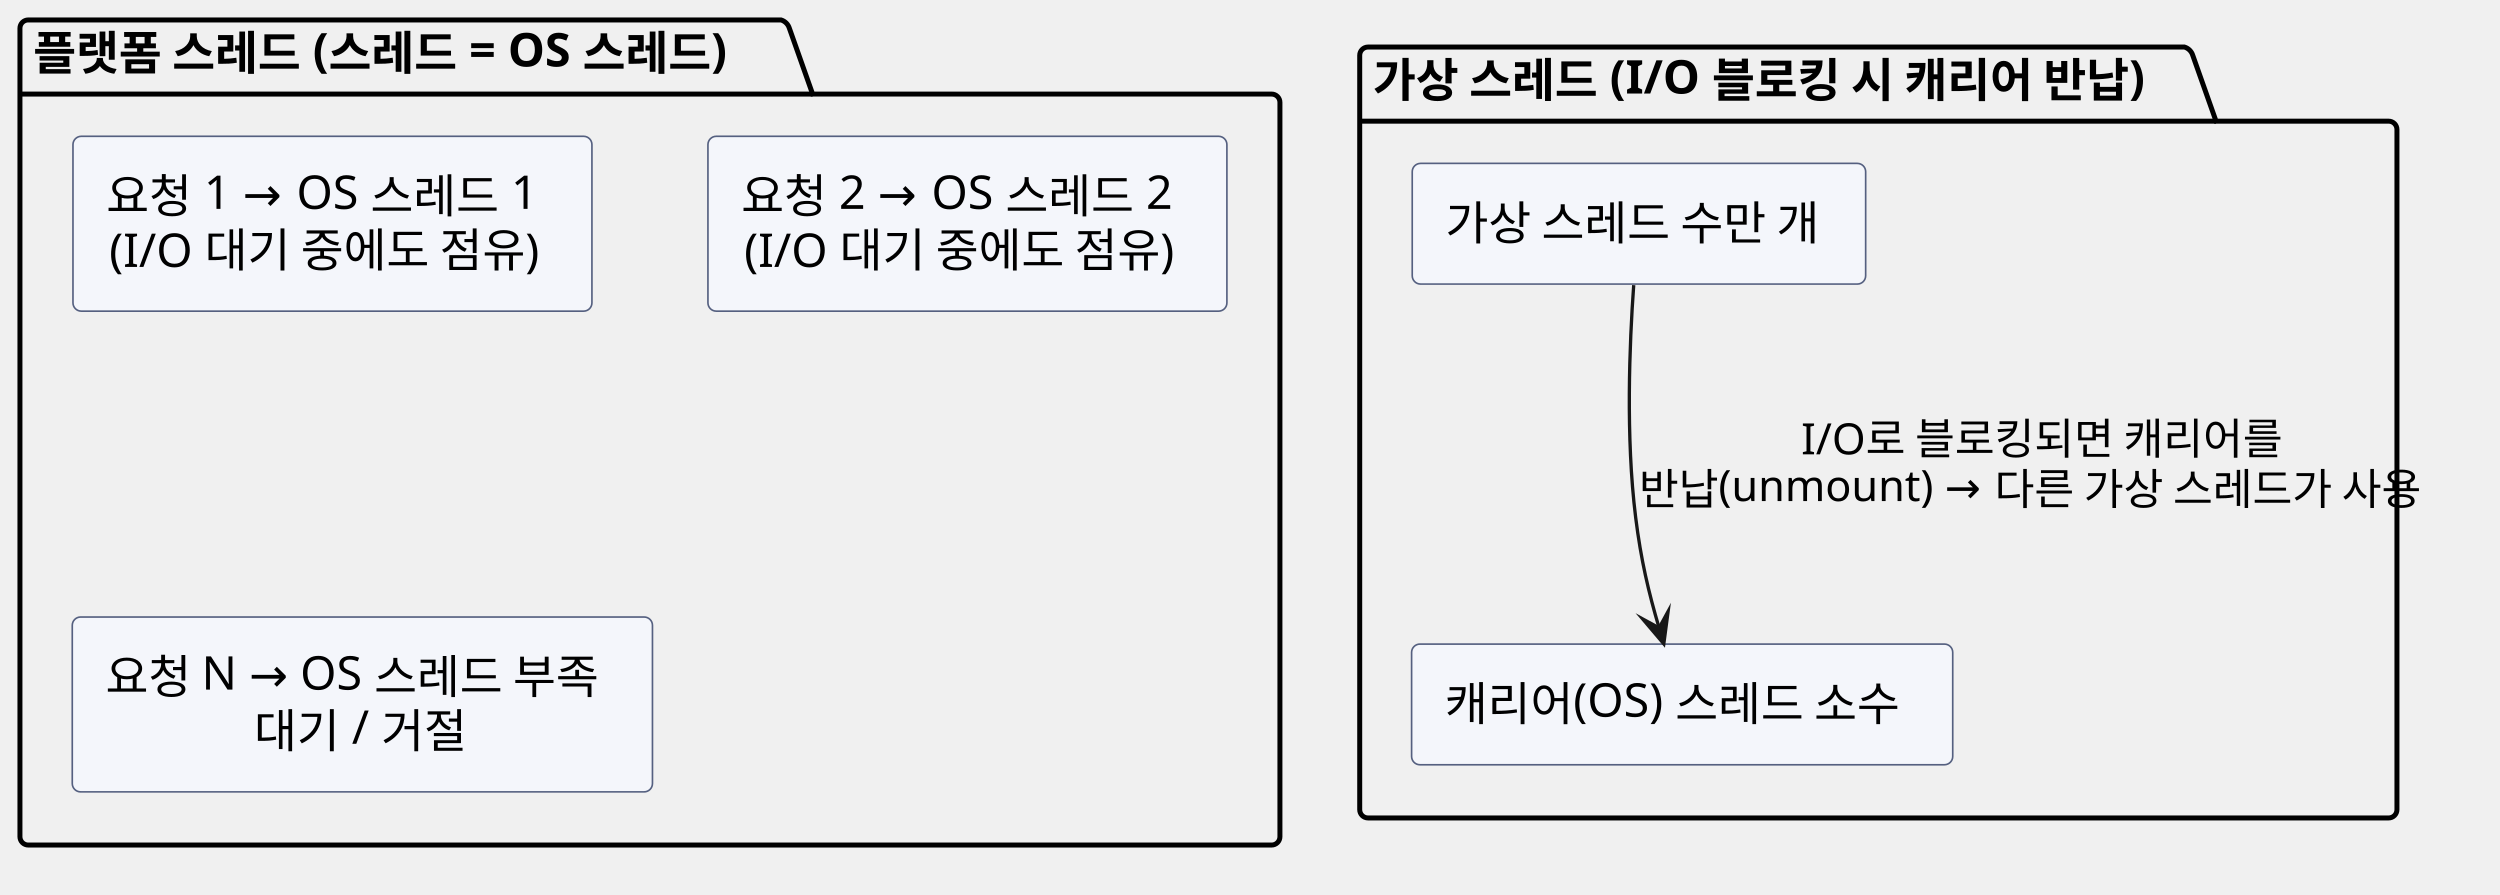
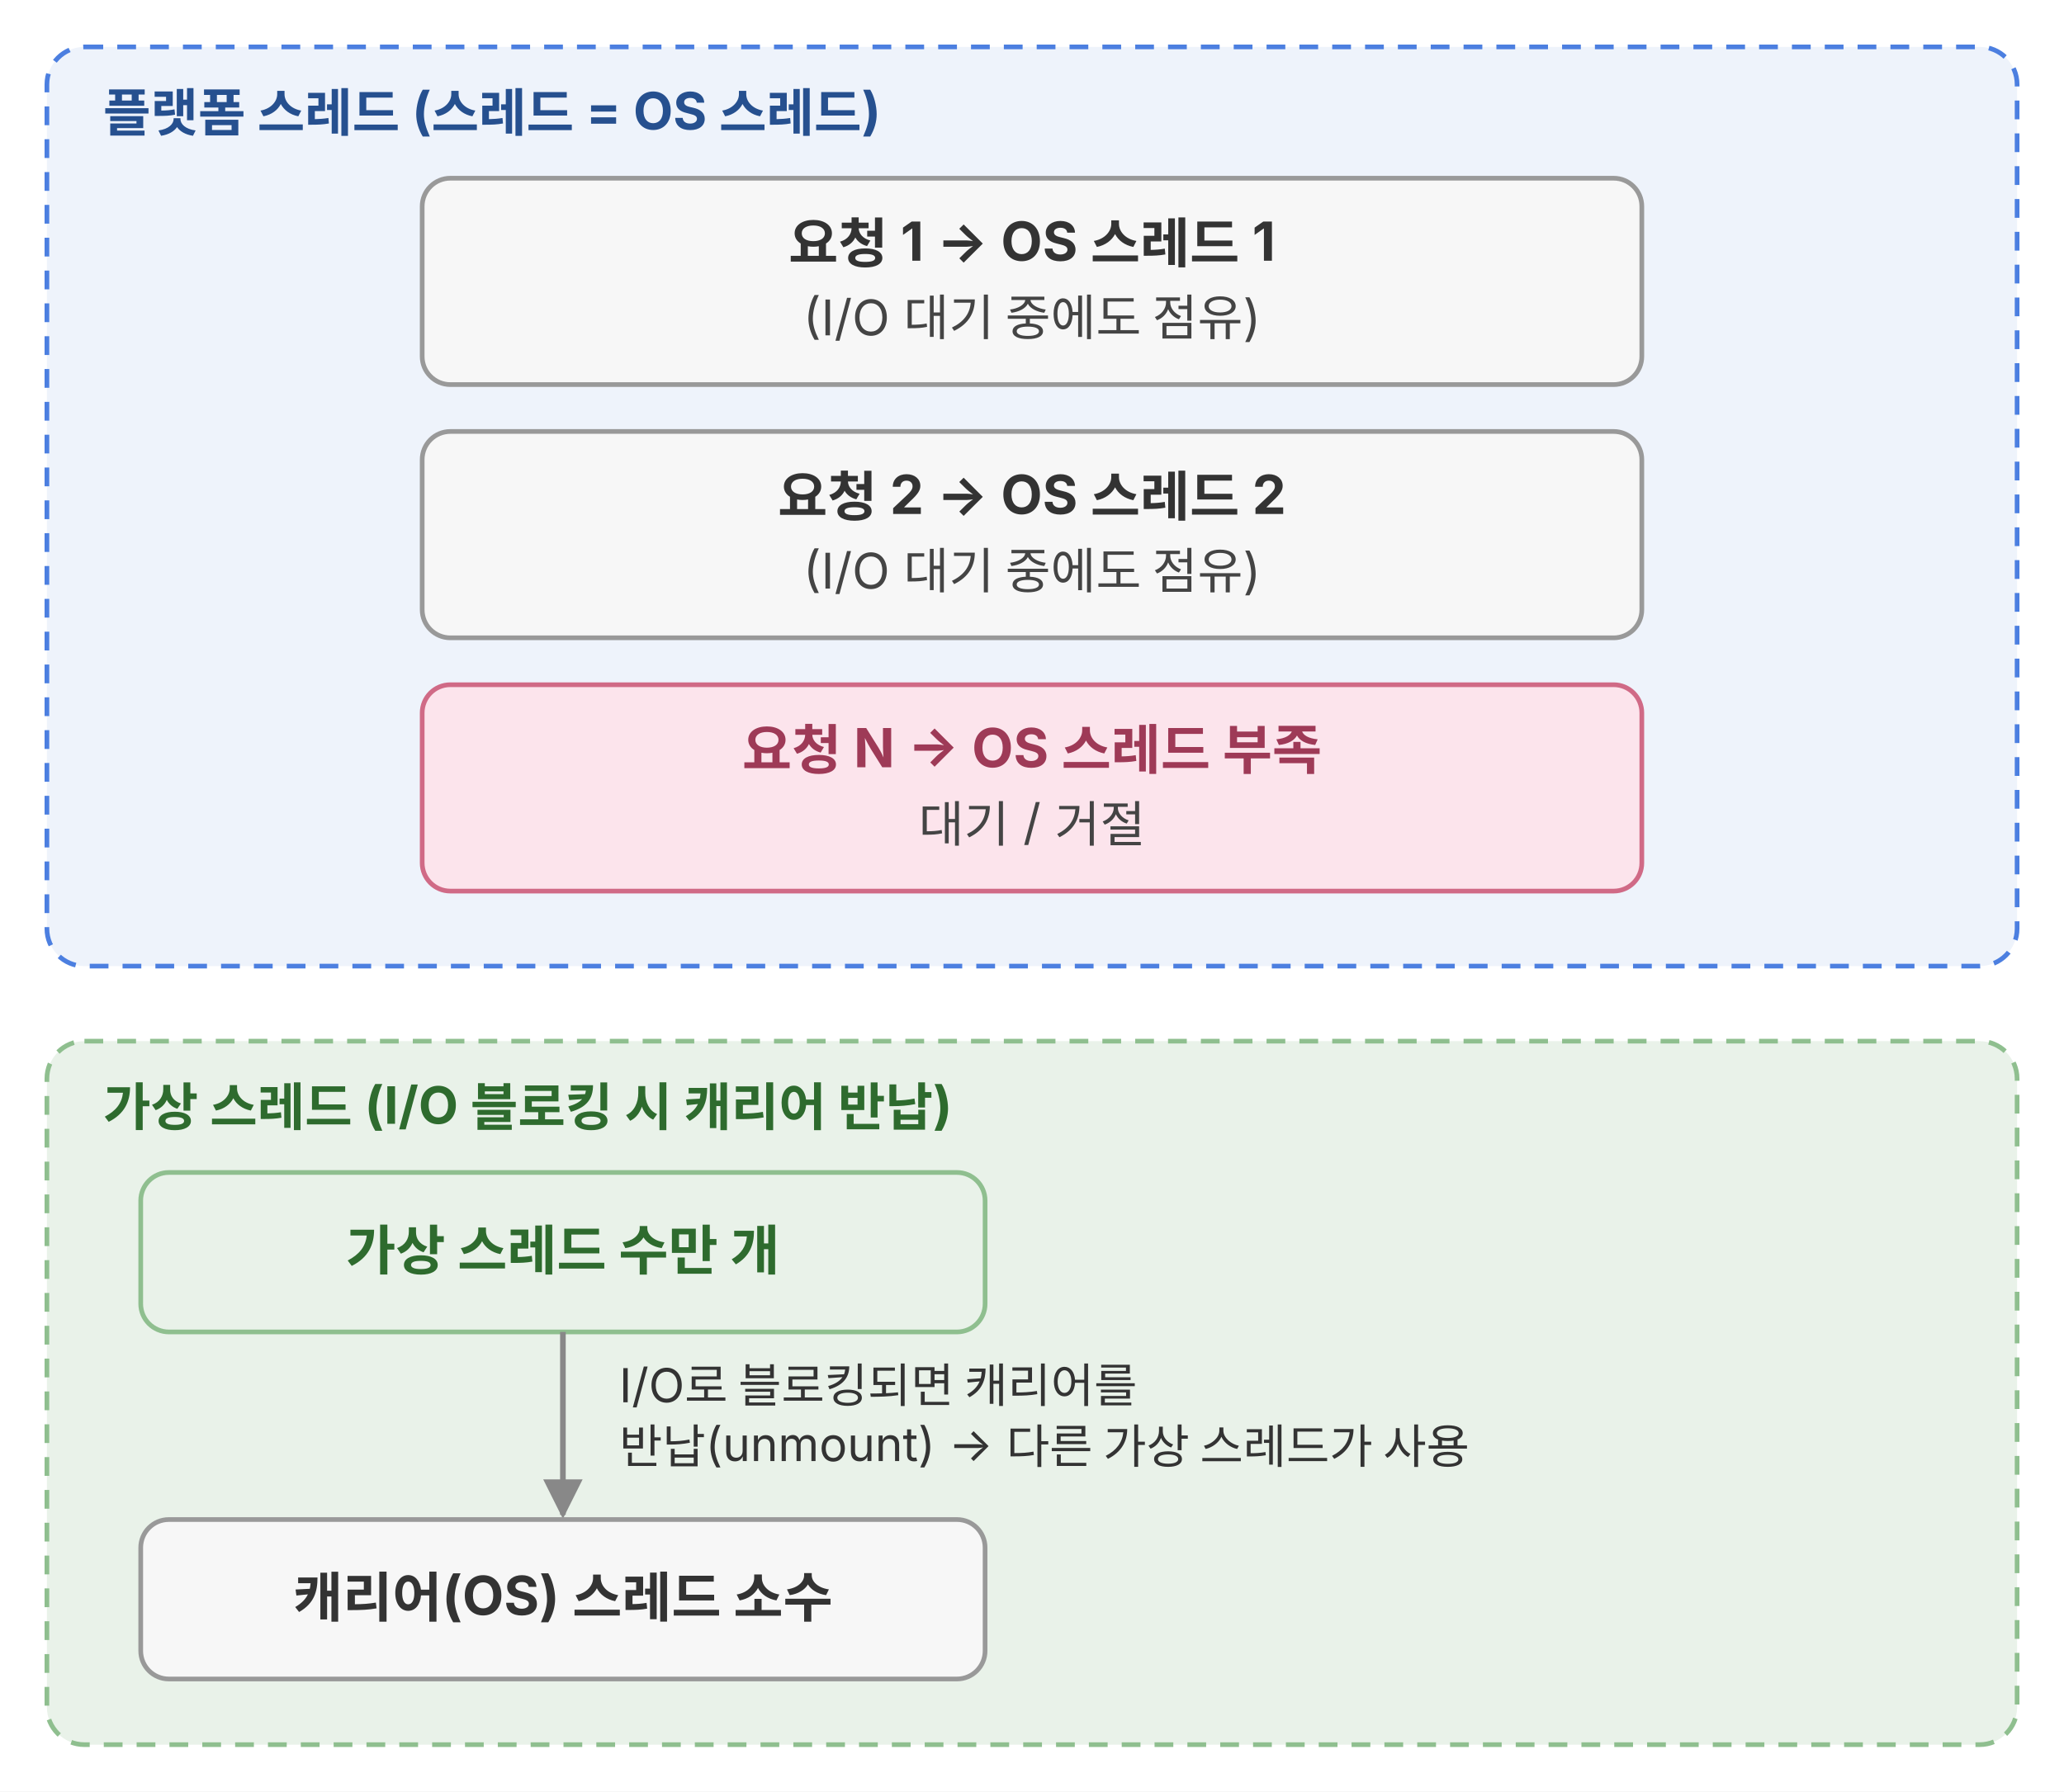
- <svg xmlns="http://www.w3.org/2000/svg" contentStyleType="text/css" data-diagram-type="DESCRIPTION" height="269px" preserveAspectRatio="none" style="width:752px;height:269px;background:#FFFFFF;" version="1.1" viewBox="0 0 752 269" width="752px" zoomAndPan="magnify">
-   <defs />
-   <g>
-     <g class="cluster" data-qualified-name="... ... .... . OS ...." data-source-line="7" id="ent0001">
-       <path d="M8.5,6 L234.941,6 A3.75,3.75 0 0 1 237.441,8.5 L244.441,28.297 L382.5,28.297 A2.5,2.5 0 0 1 385,30.797 L385,251.69 A2.5,2.5 0 0 1 382.5,254.19 L8.5,254.19 A2.5,2.5 0 0 1 6,251.69 L6,8.5 A2.5,2.5 0 0 1 8.5,6" fill="none" style="stroke:#000000;stroke-width:1.5;" />
-       <line style="stroke:#000000;stroke-width:1.5;" x1="6" x2="244.441" y1="28.297" y2="28.297" />
-       <text fill="#000000" font-family="sans-serif" font-size="14" font-weight="700" lengthAdjust="spacing" textLength="225.441" x="10" y="20.995">플랫폼 스레드 (스레드 = OS 스레드)</text>
-     </g>
-     <g class="cluster" data-qualified-name=".. ... .I.O ... . ... ..." data-source-line="13" id="ent0005">
-       <path d="M411.5,14.15 L657.084,14.15 A3.75,3.75 0 0 1 659.584,16.65 L666.584,36.447 L718.5,36.447 A2.5,2.5 0 0 1 721,38.947 L721,243.54 A2.5,2.5 0 0 1 718.5,246.04 L411.5,246.04 A2.5,2.5 0 0 1 409,243.54 L409,16.65 A2.5,2.5 0 0 1 411.5,14.15" fill="none" style="stroke:#000000;stroke-width:1.5;" />
-       <line style="stroke:#000000;stroke-width:1.5;" x1="409" x2="666.584" y1="36.447" y2="36.447" />
-       <text fill="#000000" font-family="sans-serif" font-size="14" font-weight="700" lengthAdjust="spacing" textLength="244.584" x="413" y="29.145">가상 스레드 (I/O 블로킹 시 캐리어 반납)</text>
-     </g>
-     <g class="entity" data-qualified-name="... ... .... . OS .....t1" data-source-line="8" id="ent0002">
-       <rect fill="#F4F6FB" height="52.594" rx="2.5" ry="2.5" style="stroke:#556080;stroke-width:0.5;" width="156.102" x="21.95" y="41" />
-       <text fill="#000000" font-family="sans-serif" font-size="14" lengthAdjust="spacing" textLength="136.102" x="31.95" y="63.995">요청 1 → OS 스레드 1</text>
-       <text fill="#000000" font-family="sans-serif" font-size="14" lengthAdjust="spacing" textLength="134.299" x="32.851" y="80.292">(I/O 대기 중에도 점유)</text>
-     </g>
-     <g class="entity" data-qualified-name="... ... .... . OS .....t2" data-source-line="9" id="ent0003">
-       <rect fill="#F4F6FB" height="52.594" rx="2.5" ry="2.5" style="stroke:#556080;stroke-width:0.5;" width="156.102" x="212.95" y="41" />
-       <text fill="#000000" font-family="sans-serif" font-size="14" lengthAdjust="spacing" textLength="136.102" x="222.95" y="63.995">요청 2 → OS 스레드 2</text>
-       <text fill="#000000" font-family="sans-serif" font-size="14" lengthAdjust="spacing" textLength="134.299" x="223.851" y="80.292">(I/O 대기 중에도 점유)</text>
-     </g>
-     <g class="entity" data-qualified-name="... ... .... . OS .....t3" data-source-line="10" id="ent0004">
-       <rect fill="#F4F6FB" height="52.594" rx="2.5" ry="2.5" style="stroke:#556080;stroke-width:0.5;" width="174.52" x="21.74" y="185.6" />
-       <text fill="#000000" font-family="sans-serif" font-size="14" lengthAdjust="spacing" textLength="154.52" x="31.74" y="208.595">요청 N → OS 스레드 부족</text>
-       <text fill="#000000" font-family="sans-serif" font-size="14" lengthAdjust="spacing" textLength="65.137" x="76.431" y="224.892">대기 / 거절</text>
-     </g>
-     <g class="entity" data-qualified-name=".. ... .I.O ... . ... ....v1" data-source-line="14" id="ent0006">
-       <rect fill="#F4F6FB" height="36.297" rx="2.5" ry="2.5" style="stroke:#556080;stroke-width:0.5;" width="136.39" x="424.8" y="49.15" />
-       <text fill="#000000" font-family="sans-serif" font-size="14" lengthAdjust="spacing" textLength="116.39" x="434.8" y="72.145">가상 스레드 수만 개</text>
-     </g>
-     <g class="entity" data-qualified-name=".. ... .I.O ... . ... ....c1" data-source-line="15" id="ent0007">
-       <rect fill="#F4F6FB" height="36.297" rx="2.5" ry="2.5" style="stroke:#556080;stroke-width:0.5;" width="162.77" x="424.61" y="193.74" />
-       <text fill="#000000" font-family="sans-serif" font-size="14" lengthAdjust="spacing" textLength="142.77" x="434.61" y="216.735">캐리어(OS) 스레드 소수</text>
-     </g>
-     <g class="link" data-entity-1="ent0006" data-entity-2="ent0007" data-link-type="dependency" data-source-line="16" id="lnk8">
-       <path d="M491.42,85.77 C490.14,103.45 489,131.53 492,155.6 C493.62,168.57 495.879,178.063 499.059,188.873" fill="none" id="v1-to-c1" style="stroke:#181818;stroke-width:1;" />
-       <polygon fill="#181818" points="500.47,193.67,501.767,183.907,499.059,188.873,494.093,186.165,500.47,193.67" style="stroke:#181818;stroke-width:1;stroke-linejoin:miter;stroke-miterlimit:10;" />
-       <text fill="#000000" font-family="sans-serif" font-size="13" lengthAdjust="spacing" textLength="146.311" x="541.789" y="136.667">I/O로 블로킹되면 캐리어를</text>
-       <text fill="#000000" font-family="sans-serif" font-size="13" lengthAdjust="spacing" textLength="243.889" x="493" y="151.8">반납(unmount) → 다른 가상 스레드가 사용</text>
-     </g>
-   </g>
+ <svg xmlns="http://www.w3.org/2000/svg" width="440" height="382" viewBox="0 0 440 382" font-family="-apple-system, 'Segoe UI', 'Noto Sans KR', sans-serif">
+   <defs>
+     <marker id="ah" viewBox="0 0 10 10" refX="9" refY="5" markerWidth="7" markerHeight="7" orient="auto-start-reverse">
+       <path d="M0,0 L10,5 L0,10 z" fill="#888" />
+     </marker>
+   </defs>
+   <rect x="0" y="0" width="440" height="382" fill="#FFFFFF" />
+   <rect x="10" y="10" width="420" height="196" rx="8" fill="#EEF3FB" stroke="#4C7FE0" stroke-dasharray="4 3" />
+   <text x="22" y="28" font-size="11" fill="#26508F" text-anchor="start" font-weight="bold">플랫폼 스레드 (스레드 = OS 스레드)</text>
+   <rect x="90" y="38" width="260" height="44" rx="6" fill="#F7F7F7" stroke="#999999" />
+   <text x="220.0" y="56.0" font-size="11.5" fill="#333" text-anchor="middle" font-weight="bold">요청 1 → OS 스레드 1</text>
+   <text x="220.0" y="71.5" font-size="10.5" fill="#444" text-anchor="middle">(I/O 대기 중에도 점유)</text>
+   <rect x="90" y="92" width="260" height="44" rx="6" fill="#F7F7F7" stroke="#999999" />
+   <text x="220.0" y="110.0" font-size="11.5" fill="#333" text-anchor="middle" font-weight="bold">요청 2 → OS 스레드 2</text>
+   <text x="220.0" y="125.5" font-size="10.5" fill="#444" text-anchor="middle">(I/O 대기 중에도 점유)</text>
+   <rect x="90" y="146" width="260" height="44" rx="6" fill="#FCE4EC" stroke="#D06A86" />
+   <text x="220.0" y="164.0" font-size="11.5" fill="#9E3A57" text-anchor="middle" font-weight="bold">요청 N → OS 스레드 부족</text>
+   <text x="220.0" y="179.5" font-size="10.5" fill="#444" text-anchor="middle">대기 / 거절</text>
+   <rect x="10" y="222" width="420" height="150" rx="8" fill="#E9F2E9" stroke="#8FBF8F" stroke-dasharray="4 3" />
+   <text x="22" y="240" font-size="11" fill="#2E6B2E" text-anchor="start" font-weight="bold">가상 스레드 (I/O 블로킹 시 캐리어 반납)</text>
+   <rect x="30" y="250" width="180" height="34" rx="6" fill="#E9F2E9" stroke="#8FBF8F" />
+   <text x="120.0" y="270.75" font-size="11.5" fill="#2E6B2E" text-anchor="middle" font-weight="bold">가상 스레드 수만 개</text>
+   <line x1="120" y1="284" x2="120" y2="323" stroke="#888" stroke-width="1.2" marker-end="url(#ah)" />
+   <text x="132" y="299" font-size="10" fill="#333" text-anchor="start">I/O로 블로킹되면 캐리어를</text>
+   <text x="132" y="312" font-size="10" fill="#333" text-anchor="start">반납(unmount) → 다른 가상 스레드가 사용</text>
+   <rect x="30" y="324" width="180" height="34" rx="6" fill="#F7F7F7" stroke="#999999" />
+   <text x="120.0" y="344.75" font-size="11.5" fill="#333" text-anchor="middle" font-weight="bold">캐리어(OS) 스레드 소수</text>
</svg>
